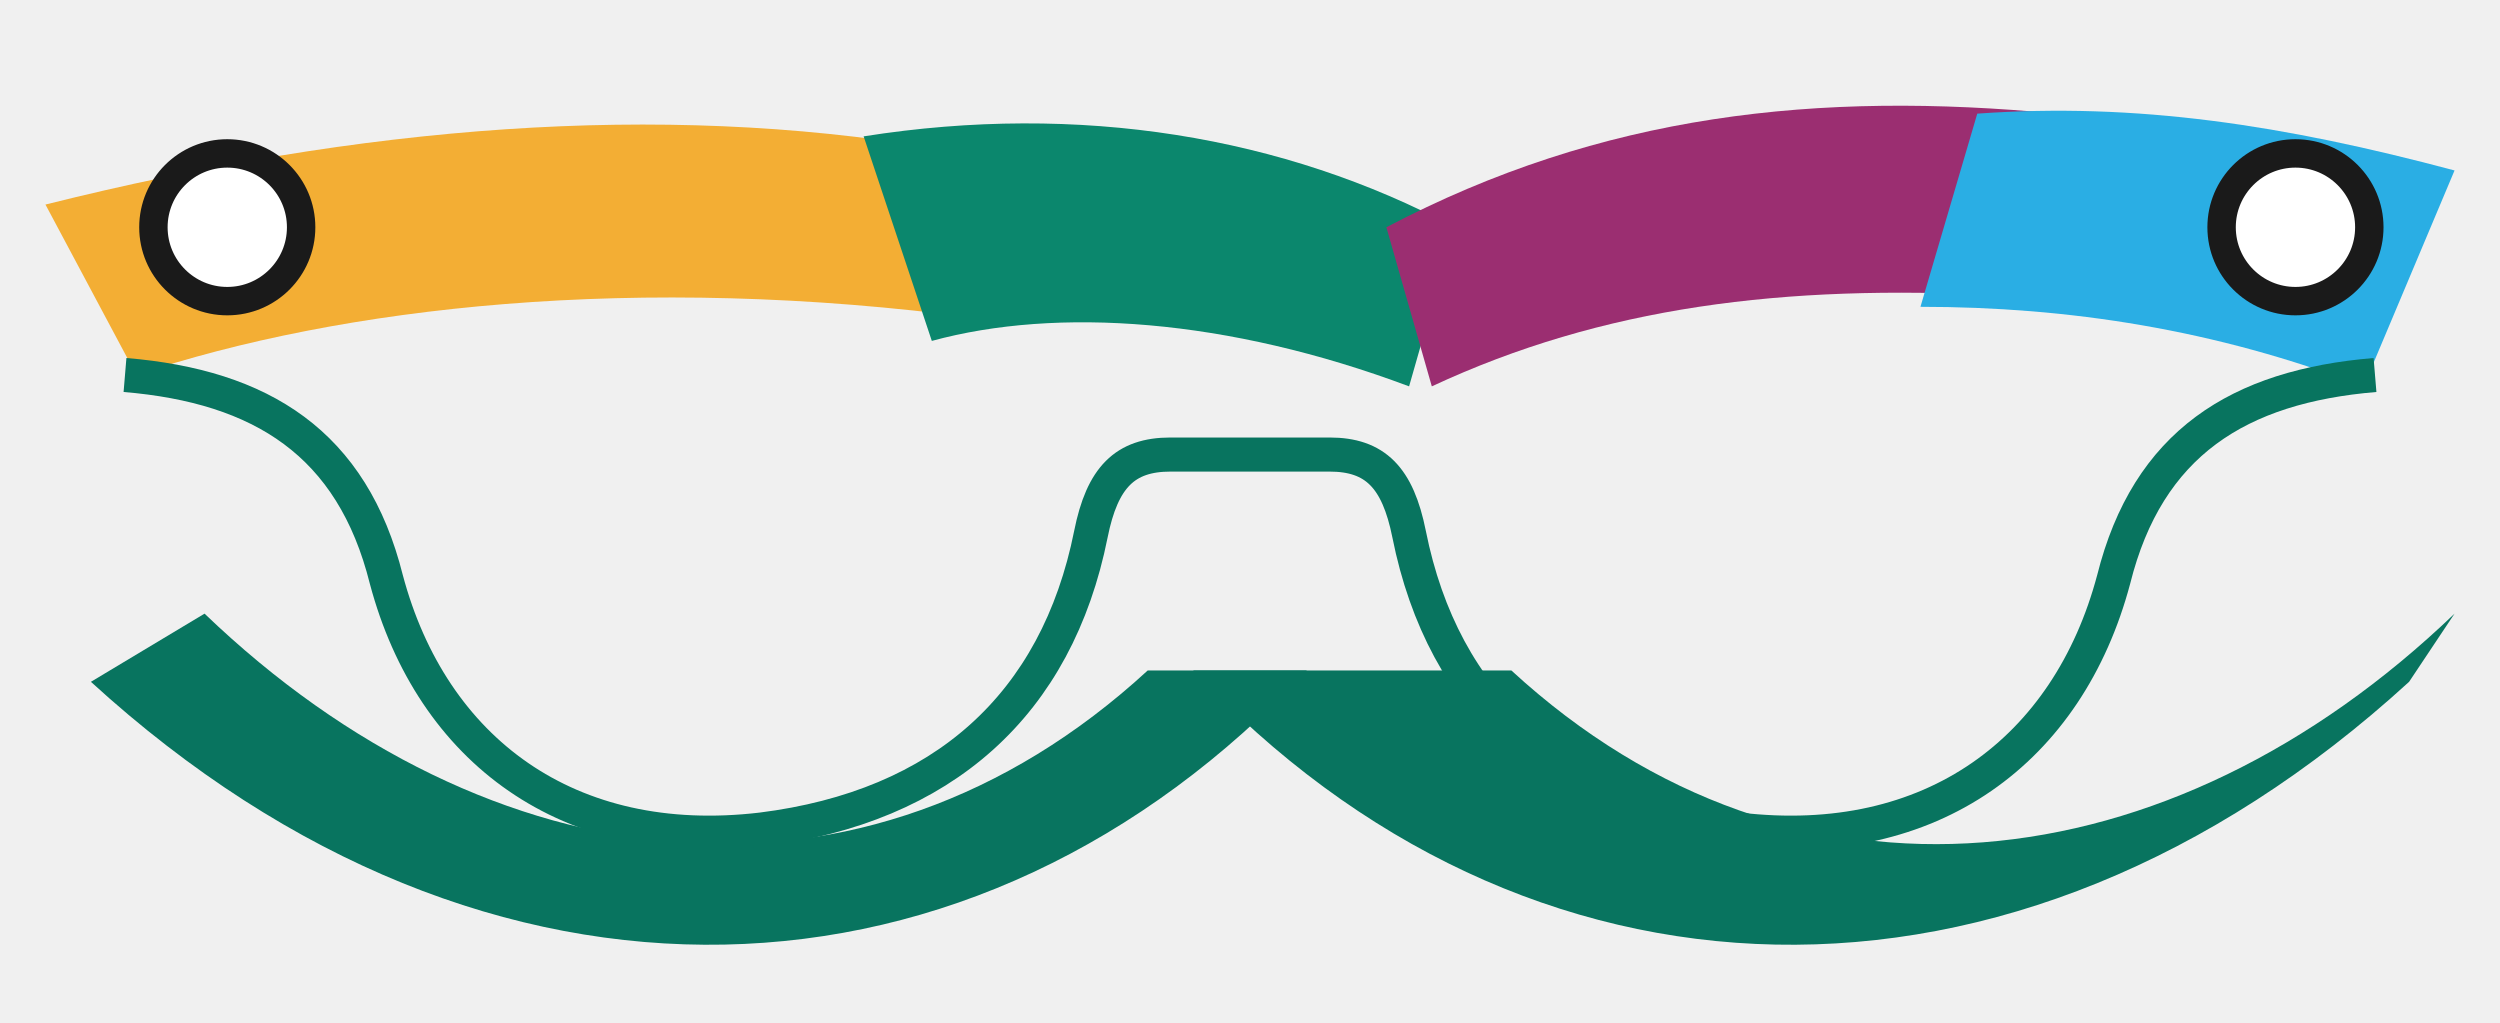
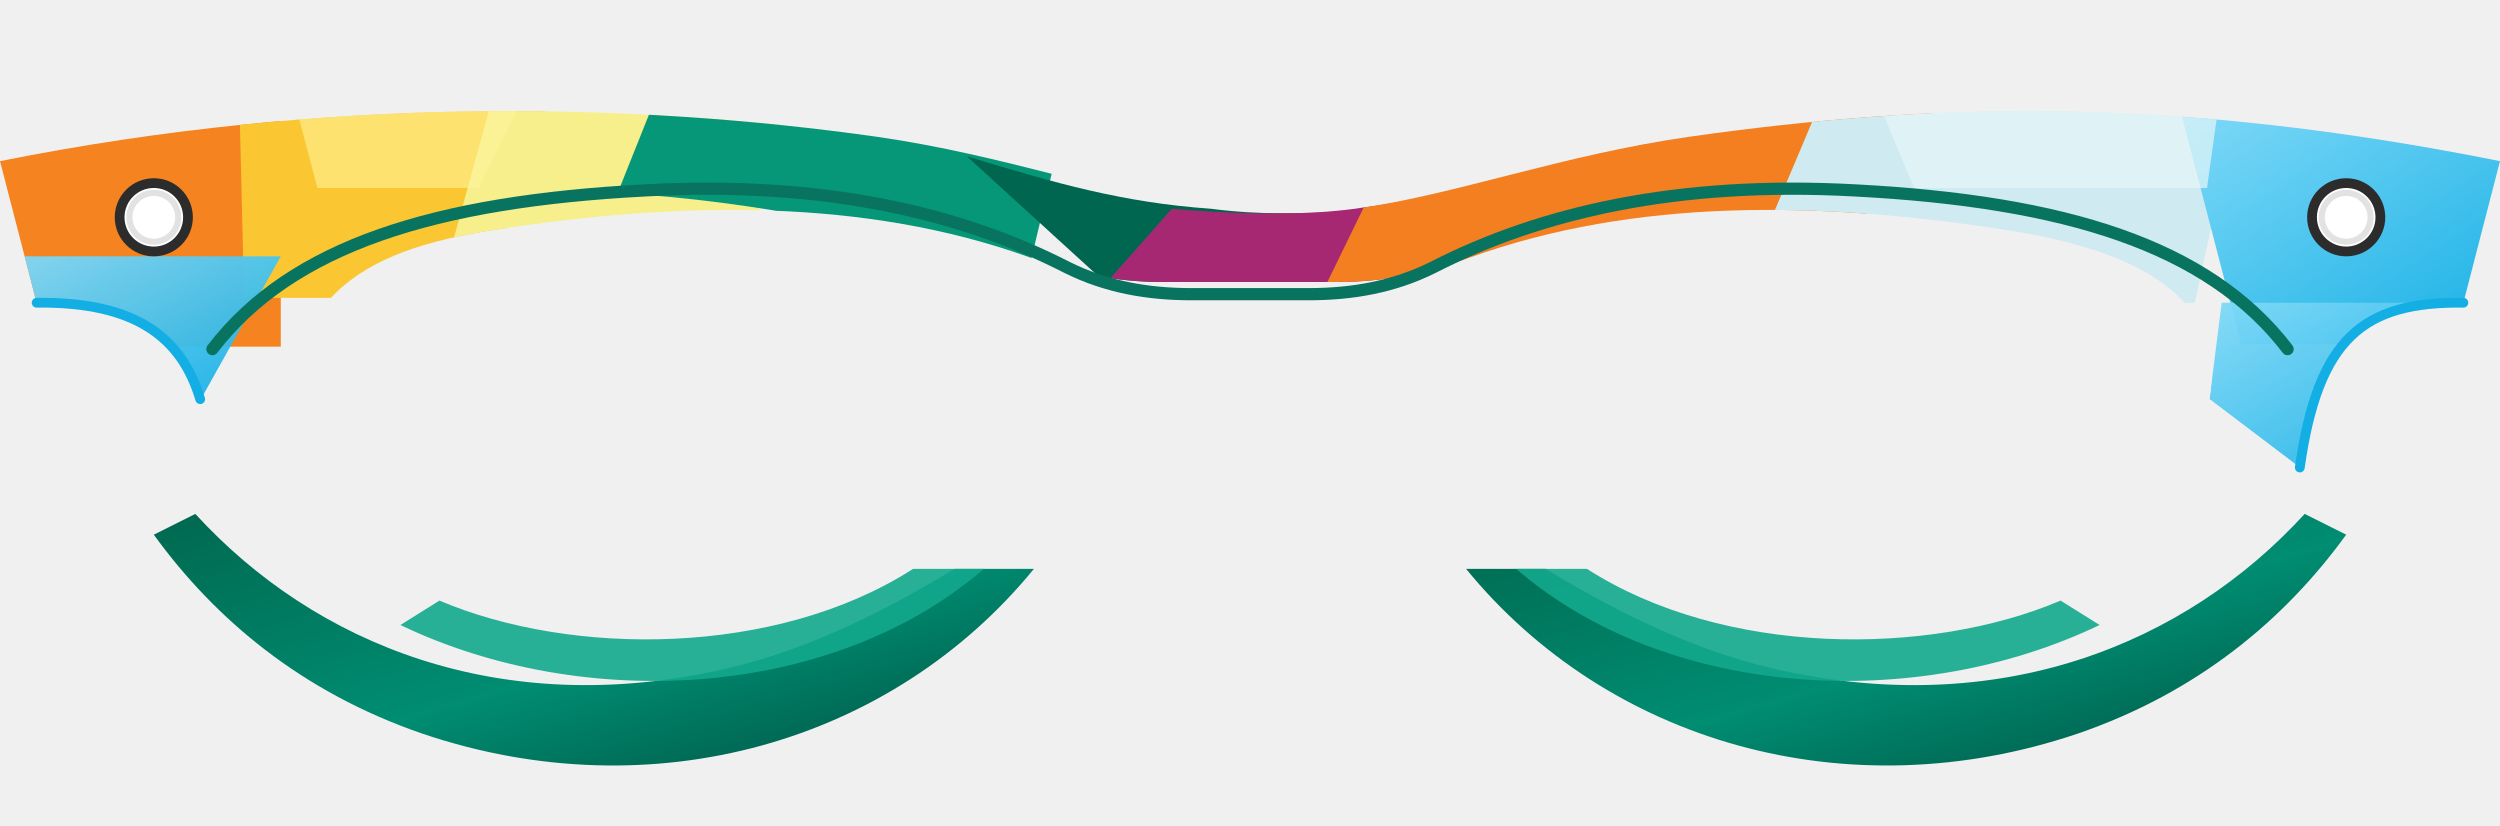
- <svg xmlns="http://www.w3.org/2000/svg" viewBox="0 0 220 90" role="img" aria-labelledby="title desc">
-   <path d="M4 18 C32 11 58 9 82 13 L86 28 C56 24 30 27 12 33 Z" fill="#f3ae34" />
-   <path d="M76 12 C95 9 113 12 128 20 L124 34 C108 28 93 27 82 30 Z" fill="#0b876d" />
-   <path d="M122 20 C141 10 160 8 181 10 L176 26 C157 25 141 27 126 34 Z" fill="#9b2e71" />
-   <path d="M174 10 C188 9 201 11 216 15 L208 34 C195 29 182 27 169 27 Z" fill="#2aaee4" />
-   <path d="M11 33 C23 34 31 39 34 51 C38 66 50 75 67 73 C83 71 93 62 96 47 C97 42 99 40 103 40 L117 40 C121 40 123 42 124 47 C127 62 137 71 153 73 C170 75 182 66 186 51 C189 39 197 34 209 33 L202 46 C198 46 196 48 195 53 C190 74 174 85 152 82 C133 80 121 69 116 51 L104 51 C99 69 87 80 68 82 C46 85 30 74 25 53 C24 48 22 46 18 46 Z" fill="none" />
-   <path d="M18 54 C43 78 76 82 101 59 L115 59 C86 90 43 92 8 60 Z" fill="#08745f" />
-   <path d="M119 59 L133 59 C158 82 191 78 216 54 L212 60 C177 92 134 90 105 59 Z" fill="#08745f" />
-   <path d="M11 33 C23 34 31 39 34 51 C38 66 50 75 67 73 C83 71 93 62 96 47 C97 42 99 40 103 40 L117 40 C121 40 123 42 124 47 C127 62 137 71 153 73 C170 75 182 66 186 51 C189 39 197 34 209 33" fill="none" stroke="#08745f" stroke-width="3" />
-   <circle cx="20" cy="20" r="6.5" fill="#ffffff" stroke="#1a1a1a" stroke-width="2.5" />
-   <circle cx="202" cy="20" r="6.5" fill="#ffffff" stroke="#1a1a1a" stroke-width="2.5" />
+ <svg xmlns="http://www.w3.org/2000/svg" viewBox="0 0 2048 676" role="img" aria-labelledby="title desc">
+   <defs>
+     <clipPath id="topFrame">
+       <path d="M0 132C270 78 520 84 718 112C823 127 911 160 992 171C1030 176 1072 176 1110 171C1191 160 1279 127 1384 112C1582 84 1778 78 2048 132L2018 248C1936 247 1899 277 1884 383L1810 327C1824 245 1754 205 1641 188C1491 165 1340 162 1204 211C1168 224 1133 231 1096 231H952C915 231 880 224 844 211C708 162 557 165 407 188C294 205 224 245 238 383L164 327C149 277 112 247 30 248L0 132Z" />
+     </clipPath>
+     <linearGradient id="greenLower" x1="0" x2="1" y1="0" y2="1">
+       <stop offset="0" stop-color="#00684f" />
+       <stop offset="0.55" stop-color="#008d72" />
+       <stop offset="1" stop-color="#004f3f" />
+     </linearGradient>
+     <linearGradient id="blueSide" x1="0" x2="1" y1="0" y2="1">
+       <stop offset="0" stop-color="#82daf8" />
+       <stop offset="1" stop-color="#12aee4" />
+     </linearGradient>
+   </defs>
+   <g clip-path="url(#topFrame)">
+     <rect x="-40" y="54" width="270" height="230" fill="#f58420" />
+     <path d="M196 80H450L398 244H200Z" fill="#fac733" />
+     <path d="M404 78H650L602 238H360Z" fill="#f6ef8b" />
+     <path d="M538 78C648 86 758 101 864 132L842 224C730 187 620 165 506 158Z" fill="#069778" />
+     <path d="M792 128C864 150 920 166 992 171C1042 176 1080 176 1120 171L1068 232H906Z" fill="#00664f" />
+     <path d="M960 171C1040 178 1100 176 1175 160L1198 232H906Z" fill="#a62873" />
+     <path d="M1122 160C1266 123 1406 101 1588 84L1488 238H1084Z" fill="#f47f20" />
+     <path d="M1492 82H1834L1798 248H1422Z" fill="#cfeaf0" />
+     <path d="M1784 82H2088V282H1836Z" fill="url(#blueSide)" />
+     <path d="M0 210H230L164 328L30 248Z" fill="url(#blueSide)" opacity="0.95" />
+     <path d="M1820 248H2048L1884 383L1810 327Z" fill="url(#blueSide)" opacity="0.95" />
+     <path d="M240 78H430L392 154H260Z" fill="#fff49d" opacity="0.58" />
+     <path d="M1538 82H1818L1808 154H1568Z" fill="#e6f6f8" opacity="0.7" />
+   </g>
+   <path d="M160 421C258 528 410 590 594 548C668 531 732 496 782 466H847C731 608 535 665 346 601C247 567 176 507 126 438Z" fill="url(#greenLower)" />
+   <path d="M1201 466H1266C1316 496 1380 531 1454 548C1638 590 1790 528 1888 421L1922 438C1872 507 1801 567 1702 601C1513 665 1317 608 1201 466Z" fill="url(#greenLower)" />
+   <path d="M360 492C468 538 636 538 748 466H806C682 573 478 584 328 512Z" fill="#12a98d" opacity="0.9" />
+   <path d="M1242 466H1300C1412 538 1580 538 1688 492L1720 512C1570 584 1366 573 1242 466Z" fill="#12a98d" opacity="0.9" />
+   <path d="M174 286C239 201 357 165 528 156C674 148 786 174 874 219C906 235 940 241 976 241H1072C1108 241 1142 235 1174 219C1262 174 1374 148 1520 156C1691 165 1809 201 1874 286" fill="none" stroke="#08745f" stroke-width="10" stroke-linecap="round" />
+   <path d="M164 327C149 277 112 247 30 248" fill="none" stroke="#12aee4" stroke-width="8" stroke-linecap="round" />
+   <path d="M1884 383C1899 277 1936 247 2018 248" fill="none" stroke="#12aee4" stroke-width="8" stroke-linecap="round" />
+   <circle cx="126" cy="178" r="28" fill="#fff" stroke="#2c2c2c" stroke-width="8" />
+   <circle cx="126" cy="178" r="20" fill="none" stroke="#e2e2e2" stroke-width="5" />
+   <circle cx="1922" cy="178" r="28" fill="#fff" stroke="#2c2c2c" stroke-width="8" />
+   <circle cx="1922" cy="178" r="20" fill="none" stroke="#e2e2e2" stroke-width="5" />
</svg>
